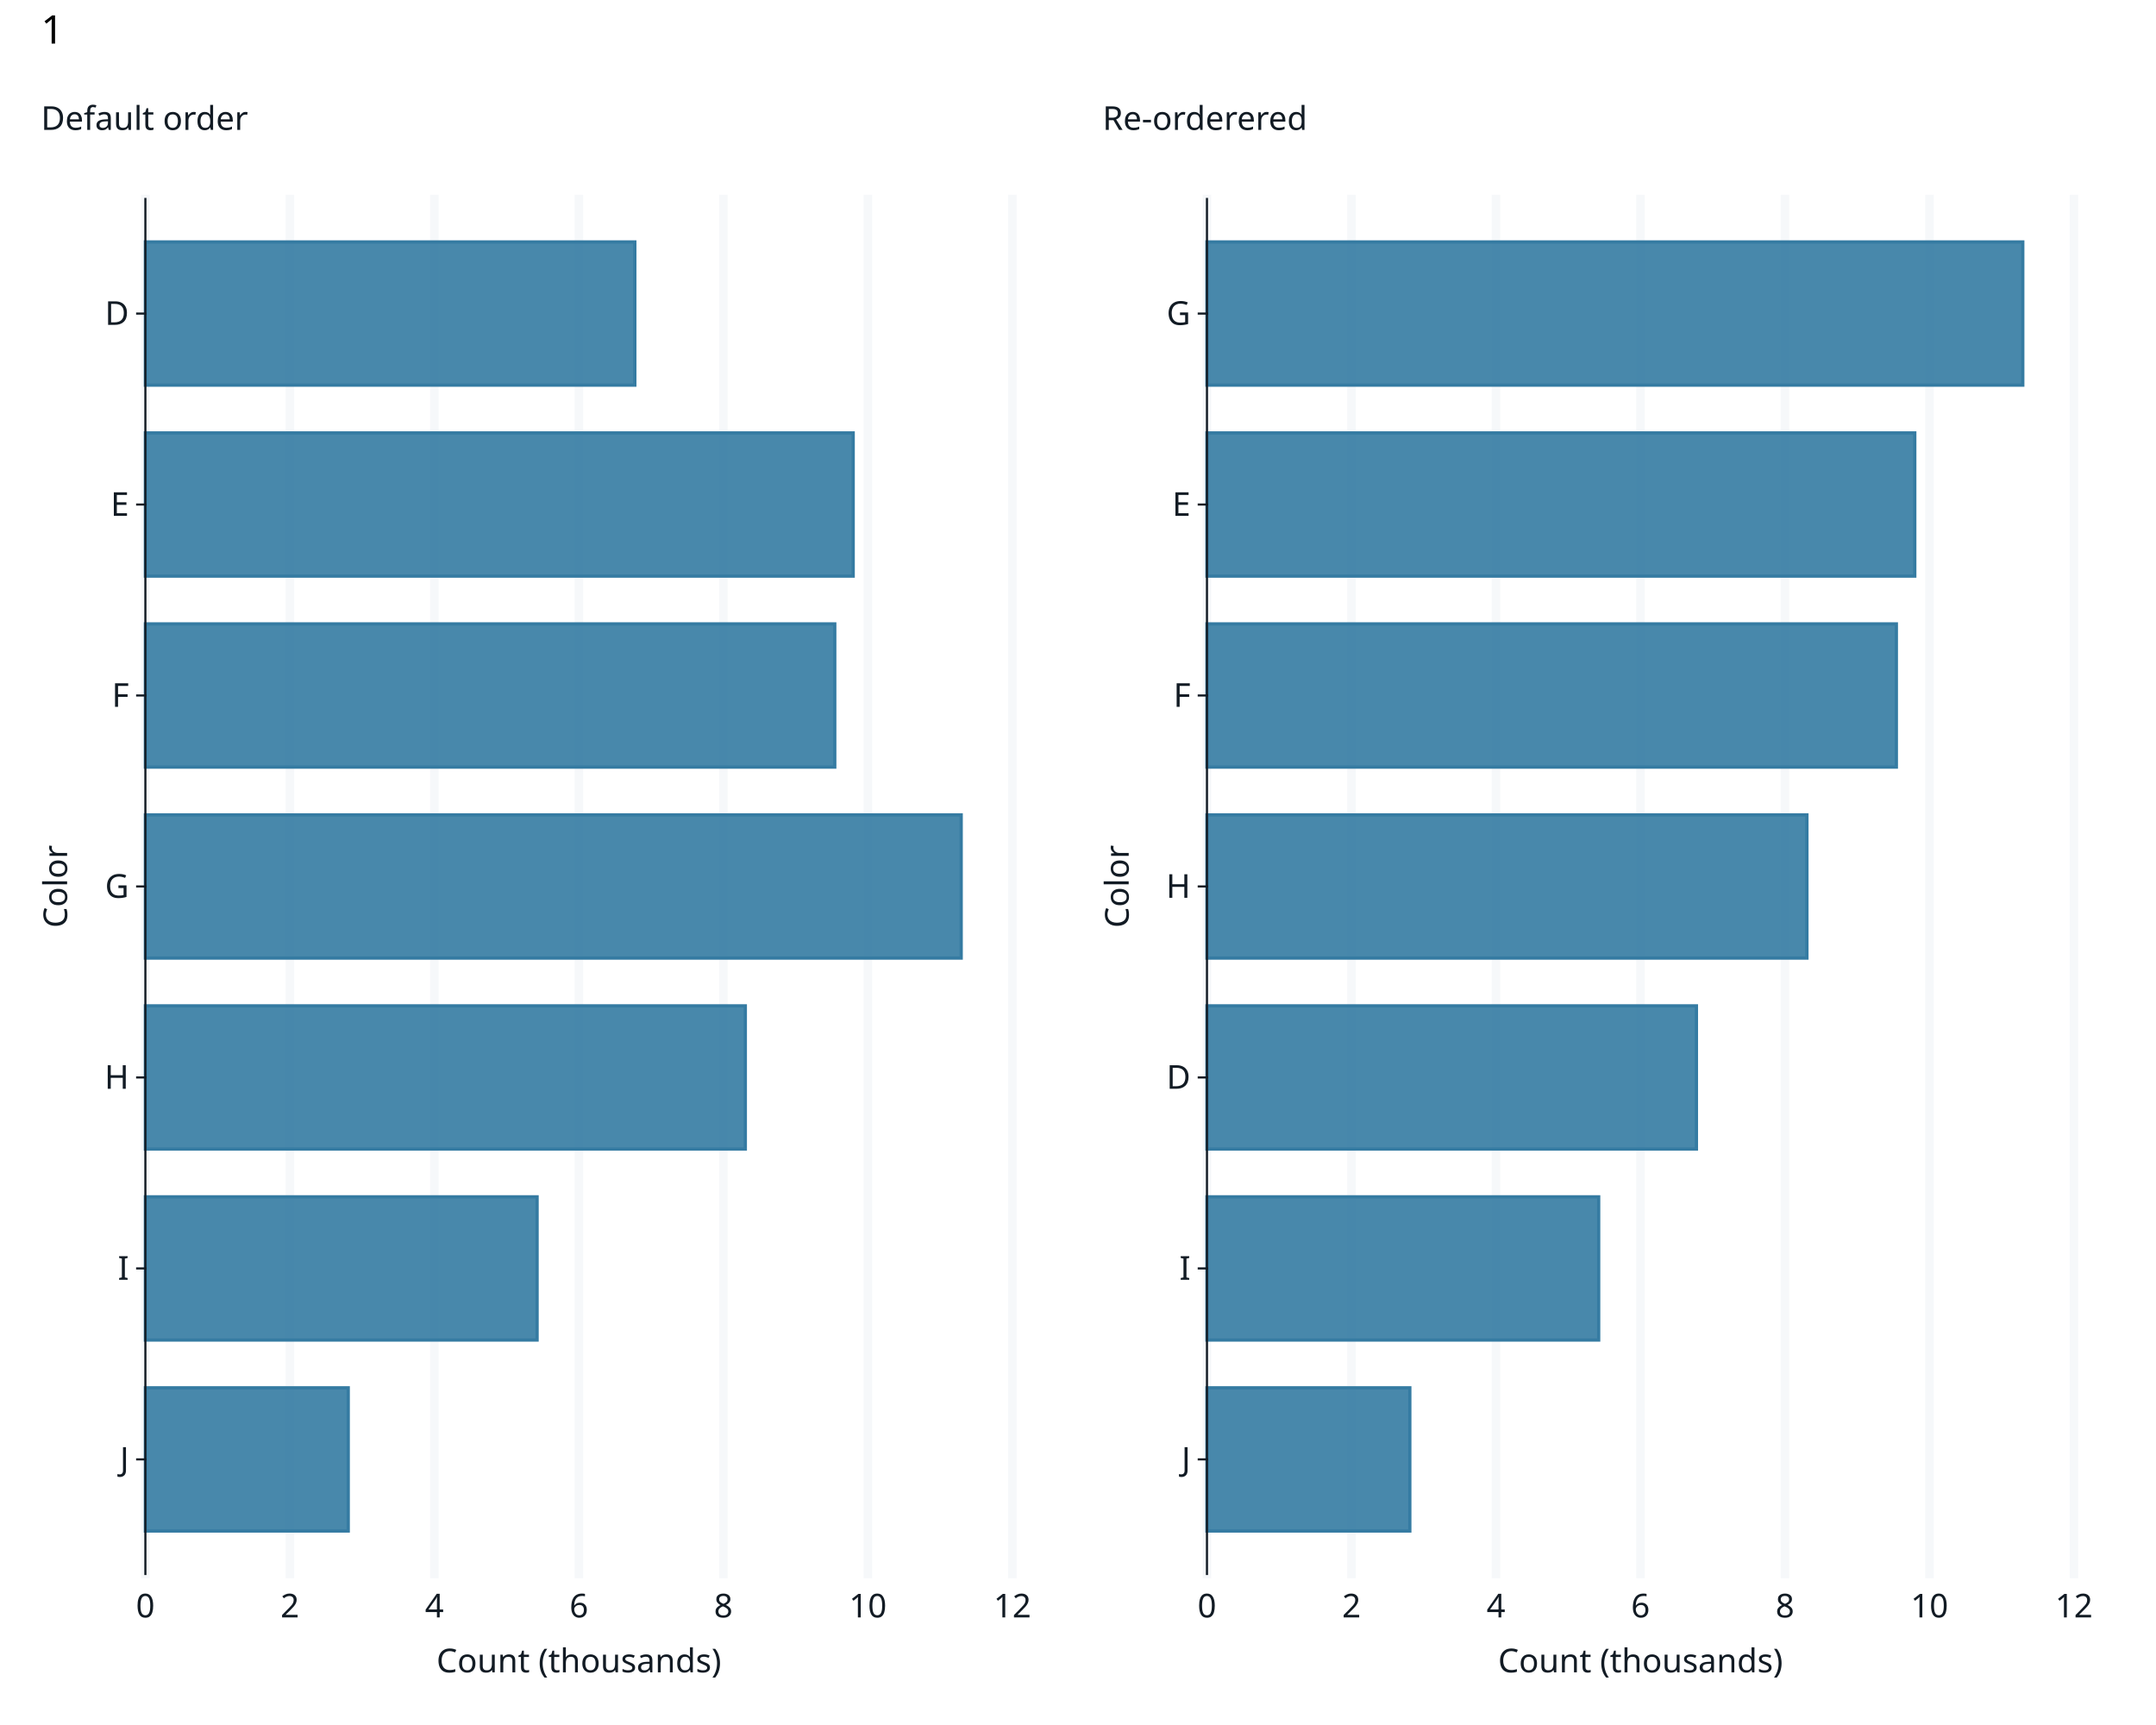
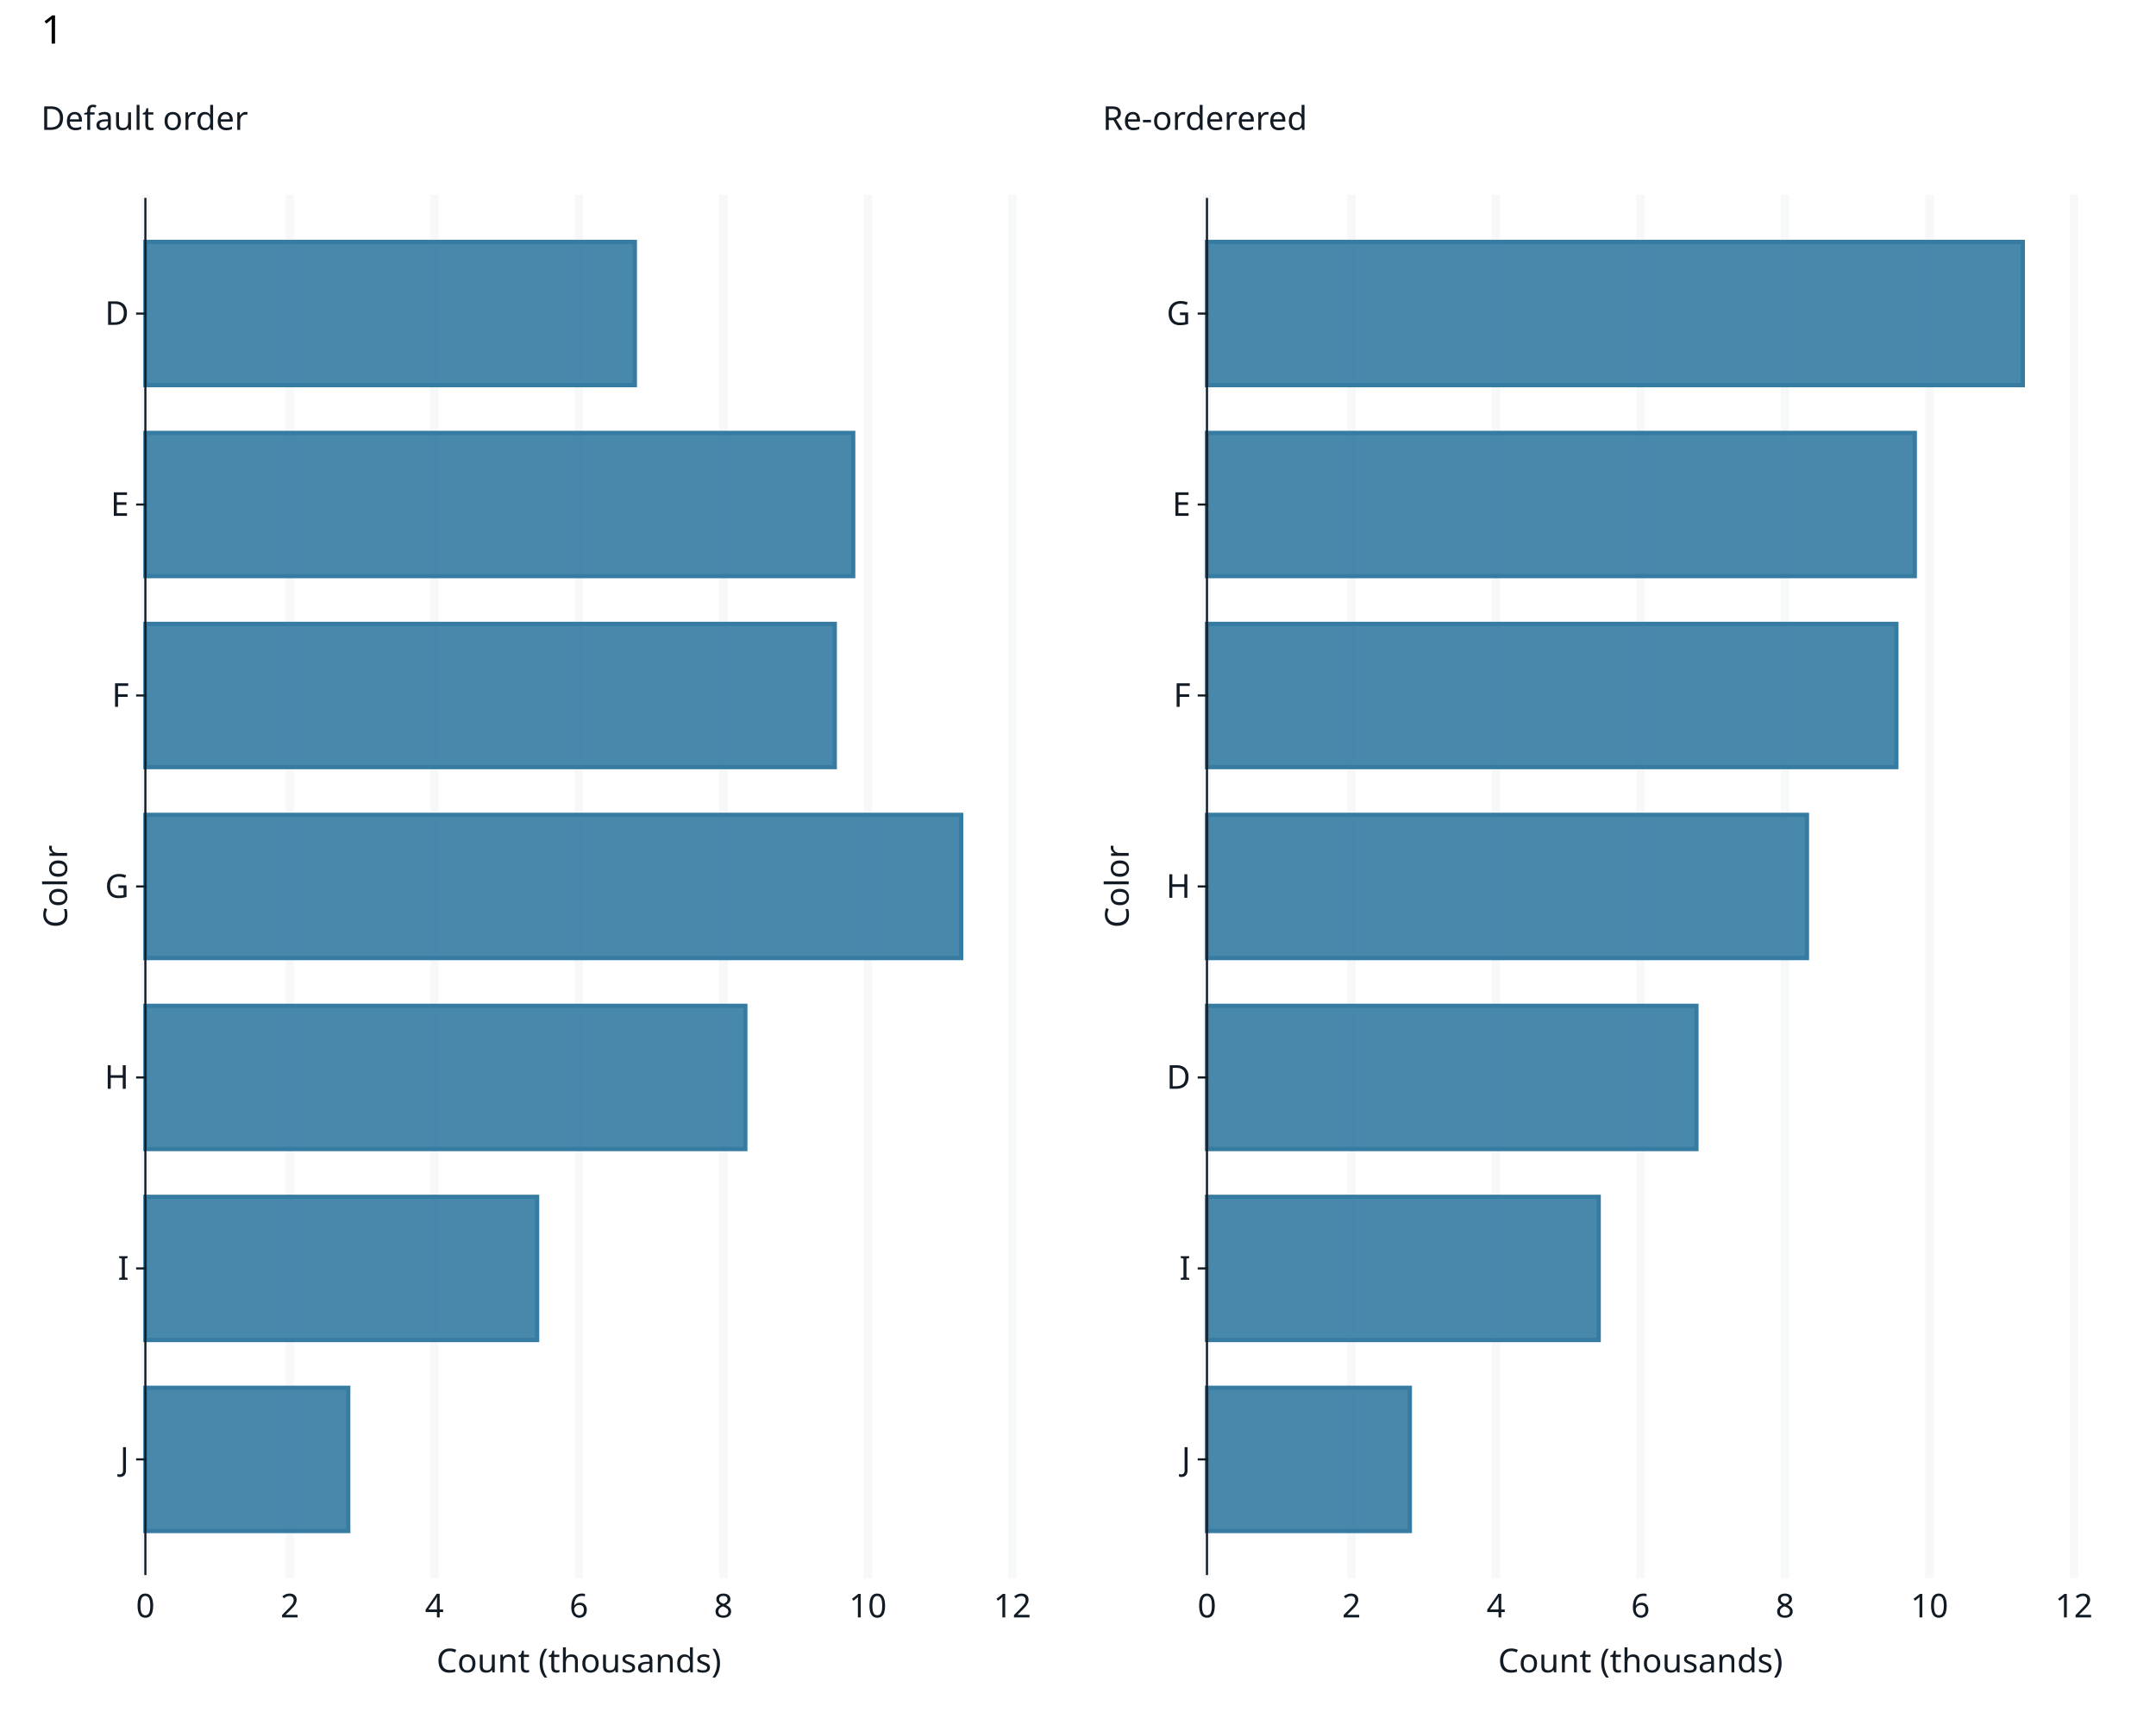
<svg xmlns="http://www.w3.org/2000/svg" class="svglite" data-engine-version="2.0" width="720.00pt" height="576.00pt" viewBox="0 0 720.00 576.00">
  <defs>
    <style type="text/css">
    .svglite line, .svglite polyline, .svglite polygon, .svglite path, .svglite rect, .svglite circle {
      fill: none;
      stroke: #000000;
      stroke-linecap: round;
      stroke-linejoin: round;
      stroke-miterlimit: 10.00;
    }
  </style>
  </defs>
  <rect width="100%" height="100%" style="stroke: none; fill: #FFFFFF;" />
  <defs>
    <clipPath id="cpMC4wMHw3MjAuMDB8MC4wMHw1NzYuMDA=">
      <rect x="0.00" y="0.00" width="720.00" height="576.00" />
    </clipPath>
  </defs>
  <g clip-path="url(#cpMC4wMHw3MjAuMDB8MC4wMHw1NzYuMDA=)">
    <rect x="0" y="0.00" width="720.00" height="576.00" style="stroke-width: 1.07; stroke: #FFFFFF; fill: #FFFFFF;" />
  </g>
  <defs>
    <clipPath id="cpNDguNTV8NjkyLjYwfDY2LjQ0fDUyNS41Nw==">
      <rect x="48.55" y="66.44" width="644.05" height="459.14" />
    </clipPath>
  </defs>
  <g clip-path="url(#cpNDguNTV8NjkyLjYwfDY2LjQ0fDUyNS41Nw==)">
</g>
  <g clip-path="url(#cpMC4wMHw3MjAuMDB8MC4wMHw1NzYuMDA=)">
</g>
  <defs>
    <clipPath id="cpNS40OHwzNjAuMDB8MjIuNzh8NTcwLjUy">
      <rect x="5.48" y="22.78" width="354.52" height="547.74" />
    </clipPath>
  </defs>
  <g clip-path="url(#cpNS40OHwzNjAuMDB8MjIuNzh8NTcwLjUy)">
    <rect x="5.48" y="22.78" width="354.52" height="547.74" style="stroke-width: 0.71; stroke: #FFFFFF; fill: #FFFFFF;" />
  </g>
  <g clip-path="url(#cpMC4wMHw3MjAuMDB8MC4wMHw1NzYuMDA=)">
    <rect x="48.55" y="66.44" width="289.53" height="459.14" style="stroke-width: 0.71; stroke: #FFFFFF; fill: #FFFFFF;" />
    <polyline points="48.55,525.57 48.55,66.44 " style="stroke-width: 2.85; stroke: #F6F8FA; stroke-linecap: square;" />
    <polyline points="96.81,525.57 96.81,66.44 " style="stroke-width: 2.85; stroke: #F6F8FA; stroke-linecap: square;" />
    <polyline points="145.06,525.57 145.06,66.44 " style="stroke-width: 2.85; stroke: #F6F8FA; stroke-linecap: square;" />
    <polyline points="193.32,525.57 193.32,66.44 " style="stroke-width: 2.85; stroke: #F6F8FA; stroke-linecap: square;" />
    <polyline points="241.57,525.57 241.57,66.44 " style="stroke-width: 2.85; stroke: #F6F8FA; stroke-linecap: square;" />
    <polyline points="289.83,525.57 289.83,66.44 " style="stroke-width: 2.85; stroke: #F6F8FA; stroke-linecap: square;" />
    <polyline points="338.08,525.57 338.08,66.44 " style="stroke-width: 2.85; stroke: #F6F8FA; stroke-linecap: square;" />
-     <rect x="48.55" y="80.78" width="163.46" height="47.83" style="stroke-width: 1.07; stroke: #357BA2; stroke-linecap: butt; stroke-linejoin: miter; fill: #357BA2; fill-opacity: 0.90;" />
-     <rect x="48.55" y="144.55" width="236.38" height="47.83" style="stroke-width: 1.07; stroke: #357BA2; stroke-linecap: butt; stroke-linejoin: miter; fill: #357BA2; fill-opacity: 0.90;" />
-     <rect x="48.55" y="208.32" width="230.23" height="47.83" style="stroke-width: 1.07; stroke: #357BA2; stroke-linecap: butt; stroke-linejoin: miter; fill: #357BA2; fill-opacity: 0.90;" />
-     <rect x="48.55" y="272.09" width="272.45" height="47.83" style="stroke-width: 1.07; stroke: #357BA2; stroke-linecap: butt; stroke-linejoin: miter; fill: #357BA2; fill-opacity: 0.90;" />
-     <rect x="48.55" y="335.86" width="200.36" height="47.83" style="stroke-width: 1.07; stroke: #357BA2; stroke-linecap: butt; stroke-linejoin: miter; fill: #357BA2; fill-opacity: 0.90;" />
-     <rect x="48.55" y="399.63" width="130.82" height="47.83" style="stroke-width: 1.07; stroke: #357BA2; stroke-linecap: butt; stroke-linejoin: miter; fill: #357BA2; fill-opacity: 0.90;" />
-     <rect x="48.55" y="463.40" width="67.75" height="47.83" style="stroke-width: 1.07; stroke: #357BA2; stroke-linecap: butt; stroke-linejoin: miter; fill: #357BA2; fill-opacity: 0.90;" />
+     <rect x="48.55" y="80.78" width="163.46" height="47.83" style="stroke-width: 1.41; stroke: #357BA2; stroke-linecap: butt; stroke-linejoin: miter; fill: #357BA2; fill-opacity: 0.90;" />
+     <rect x="48.55" y="144.55" width="236.38" height="47.83" style="stroke-width: 1.41; stroke: #357BA2; stroke-linecap: butt; stroke-linejoin: miter; fill: #357BA2; fill-opacity: 0.90;" />
+     <rect x="48.55" y="208.32" width="230.23" height="47.83" style="stroke-width: 1.41; stroke: #357BA2; stroke-linecap: butt; stroke-linejoin: miter; fill: #357BA2; fill-opacity: 0.90;" />
+     <rect x="48.55" y="272.09" width="272.45" height="47.83" style="stroke-width: 1.41; stroke: #357BA2; stroke-linecap: butt; stroke-linejoin: miter; fill: #357BA2; fill-opacity: 0.90;" />
+     <rect x="48.55" y="335.86" width="200.36" height="47.83" style="stroke-width: 1.41; stroke: #357BA2; stroke-linecap: butt; stroke-linejoin: miter; fill: #357BA2; fill-opacity: 0.90;" />
+     <rect x="48.55" y="399.63" width="130.82" height="47.83" style="stroke-width: 1.41; stroke: #357BA2; stroke-linecap: butt; stroke-linejoin: miter; fill: #357BA2; fill-opacity: 0.90;" />
+     <rect x="48.55" y="463.40" width="67.75" height="47.83" style="stroke-width: 1.41; stroke: #357BA2; stroke-linecap: butt; stroke-linejoin: miter; fill: #357BA2; fill-opacity: 0.90;" />
    <polyline points="48.55,525.57 48.55,66.44 " style="stroke-width: 0.71; stroke: #121B24; stroke-linecap: square;" />
    <text x="43.07" y="491.09" text-anchor="end" style="font-size: 11.00px; fill: #121B24; font-family: sans;" textLength="5.50px" lengthAdjust="spacingAndGlyphs">J</text>
    <text x="43.07" y="427.33" text-anchor="end" style="font-size: 11.00px; fill: #121B24; font-family: sans;" textLength="3.06px" lengthAdjust="spacingAndGlyphs">I</text>
    <text x="43.07" y="363.56" text-anchor="end" style="font-size: 11.00px; fill: #121B24; font-family: sans;" textLength="7.95px" lengthAdjust="spacingAndGlyphs">H</text>
    <text x="43.07" y="299.79" text-anchor="end" style="font-size: 11.00px; fill: #121B24; font-family: sans;" textLength="8.56px" lengthAdjust="spacingAndGlyphs">G</text>
    <text x="43.07" y="236.02" text-anchor="end" style="font-size: 11.00px; fill: #121B24; font-family: sans;" textLength="6.72px" lengthAdjust="spacingAndGlyphs">F</text>
    <text x="43.07" y="172.25" text-anchor="end" style="font-size: 11.00px; fill: #121B24; font-family: sans;" textLength="7.34px" lengthAdjust="spacingAndGlyphs">E</text>
    <text x="43.07" y="108.48" text-anchor="end" style="font-size: 11.00px; fill: #121B24; font-family: sans;" textLength="7.95px" lengthAdjust="spacingAndGlyphs">D</text>
    <polyline points="45.81,487.31 48.55,487.31 " style="stroke-width: 0.71; stroke: #121B24; stroke-linecap: square;" />
    <polyline points="45.81,423.54 48.55,423.54 " style="stroke-width: 0.71; stroke: #121B24; stroke-linecap: square;" />
    <polyline points="45.81,359.77 48.55,359.77 " style="stroke-width: 0.71; stroke: #121B24; stroke-linecap: square;" />
    <polyline points="45.81,296.00 48.55,296.00 " style="stroke-width: 0.71; stroke: #121B24; stroke-linecap: square;" />
    <polyline points="45.81,232.23 48.55,232.23 " style="stroke-width: 0.71; stroke: #121B24; stroke-linecap: square;" />
    <polyline points="45.81,168.47 48.55,168.47 " style="stroke-width: 0.71; stroke: #121B24; stroke-linecap: square;" />
    <polyline points="45.81,104.70 48.55,104.70 " style="stroke-width: 0.71; stroke: #121B24; stroke-linecap: square;" />
    <text x="48.55" y="540.08" text-anchor="middle" style="font-size: 11.00px; fill: #121B24; font-family: sans;" textLength="6.12px" lengthAdjust="spacingAndGlyphs">0</text>
    <text x="96.81" y="540.08" text-anchor="middle" style="font-size: 11.00px; fill: #121B24; font-family: sans;" textLength="6.12px" lengthAdjust="spacingAndGlyphs">2</text>
    <text x="145.06" y="540.08" text-anchor="middle" style="font-size: 11.00px; fill: #121B24; font-family: sans;" textLength="6.12px" lengthAdjust="spacingAndGlyphs">4</text>
    <text x="193.32" y="540.08" text-anchor="middle" style="font-size: 11.00px; fill: #121B24; font-family: sans;" textLength="6.12px" lengthAdjust="spacingAndGlyphs">6</text>
    <text x="241.57" y="540.08" text-anchor="middle" style="font-size: 11.00px; fill: #121B24; font-family: sans;" textLength="6.12px" lengthAdjust="spacingAndGlyphs">8</text>
    <text x="289.83" y="540.08" text-anchor="middle" style="font-size: 11.00px; fill: #121B24; font-family: sans;" textLength="12.24px" lengthAdjust="spacingAndGlyphs">10</text>
    <text x="338.08" y="540.08" text-anchor="middle" style="font-size: 11.00px; fill: #121B24; font-family: sans;" textLength="12.24px" lengthAdjust="spacingAndGlyphs">12</text>
    <text x="193.32" y="558.42" text-anchor="middle" style="font-size: 11.00px; fill: #121B24; font-family: sans;" textLength="90.51px" lengthAdjust="spacingAndGlyphs">Count (thousands)</text>
    <text transform="translate(22.41,296.00) rotate(-90)" text-anchor="middle" style="font-size: 11.00px; fill: #121B24; font-family: sans;" textLength="26.29px" lengthAdjust="spacingAndGlyphs">Color</text>
    <text x="13.70" y="31.50" style="font-size: 11.00px; fill: #121B24; font-family: sans;" textLength="0.00px" lengthAdjust="spacingAndGlyphs" />
    <text x="13.70" y="43.38" style="font-size: 11.00px; fill: #121B24; font-family: sans;" textLength="63.59px" lengthAdjust="spacingAndGlyphs">Default order</text>
  </g>
  <defs>
    <clipPath id="cpMzYwLjAwfDcxNC41MnwyMi43OHw1NzAuNTI=">
      <rect x="360.00" y="22.78" width="354.52" height="547.74" />
    </clipPath>
  </defs>
  <g clip-path="url(#cpMzYwLjAwfDcxNC41MnwyMi43OHw1NzAuNTI=)">
    <rect x="360.00" y="22.78" width="354.52" height="547.74" style="stroke-width: 0.71; stroke: #FFFFFF; fill: #FFFFFF;" />
  </g>
  <g clip-path="url(#cpMC4wMHw3MjAuMDB8MC4wMHw1NzYuMDA=)">
    <rect x="403.07" y="66.44" width="289.53" height="459.14" style="stroke-width: 0.71; stroke: #FFFFFF; fill: #FFFFFF;" />
    <polyline points="403.07,525.57 403.07,66.44 " style="stroke-width: 2.85; stroke: #F6F8FA; stroke-linecap: square;" />
    <polyline points="451.33,525.57 451.33,66.44 " style="stroke-width: 2.85; stroke: #F6F8FA; stroke-linecap: square;" />
    <polyline points="499.58,525.57 499.58,66.44 " style="stroke-width: 2.85; stroke: #F6F8FA; stroke-linecap: square;" />
    <polyline points="547.84,525.57 547.84,66.44 " style="stroke-width: 2.85; stroke: #F6F8FA; stroke-linecap: square;" />
    <polyline points="596.09,525.57 596.09,66.44 " style="stroke-width: 2.85; stroke: #F6F8FA; stroke-linecap: square;" />
    <polyline points="644.35,525.57 644.35,66.44 " style="stroke-width: 2.85; stroke: #F6F8FA; stroke-linecap: square;" />
    <polyline points="692.60,525.57 692.60,66.44 " style="stroke-width: 2.85; stroke: #F6F8FA; stroke-linecap: square;" />
-     <rect x="403.07" y="335.86" width="163.46" height="47.83" style="stroke-width: 1.07; stroke: #357BA2; stroke-linecap: butt; stroke-linejoin: miter; fill: #357BA2; fill-opacity: 0.90;" />
-     <rect x="403.07" y="144.55" width="236.38" height="47.83" style="stroke-width: 1.07; stroke: #357BA2; stroke-linecap: butt; stroke-linejoin: miter; fill: #357BA2; fill-opacity: 0.90;" />
-     <rect x="403.07" y="208.32" width="230.23" height="47.83" style="stroke-width: 1.07; stroke: #357BA2; stroke-linecap: butt; stroke-linejoin: miter; fill: #357BA2; fill-opacity: 0.90;" />
-     <rect x="403.07" y="80.78" width="272.45" height="47.83" style="stroke-width: 1.07; stroke: #357BA2; stroke-linecap: butt; stroke-linejoin: miter; fill: #357BA2; fill-opacity: 0.90;" />
-     <rect x="403.07" y="272.09" width="200.36" height="47.83" style="stroke-width: 1.07; stroke: #357BA2; stroke-linecap: butt; stroke-linejoin: miter; fill: #357BA2; fill-opacity: 0.90;" />
-     <rect x="403.07" y="399.63" width="130.82" height="47.83" style="stroke-width: 1.07; stroke: #357BA2; stroke-linecap: butt; stroke-linejoin: miter; fill: #357BA2; fill-opacity: 0.90;" />
-     <rect x="403.07" y="463.40" width="67.75" height="47.83" style="stroke-width: 1.07; stroke: #357BA2; stroke-linecap: butt; stroke-linejoin: miter; fill: #357BA2; fill-opacity: 0.90;" />
+     <rect x="403.07" y="335.86" width="163.46" height="47.83" style="stroke-width: 1.41; stroke: #357BA2; stroke-linecap: butt; stroke-linejoin: miter; fill: #357BA2; fill-opacity: 0.90;" />
+     <rect x="403.07" y="144.55" width="236.38" height="47.83" style="stroke-width: 1.41; stroke: #357BA2; stroke-linecap: butt; stroke-linejoin: miter; fill: #357BA2; fill-opacity: 0.90;" />
+     <rect x="403.07" y="208.32" width="230.23" height="47.83" style="stroke-width: 1.41; stroke: #357BA2; stroke-linecap: butt; stroke-linejoin: miter; fill: #357BA2; fill-opacity: 0.90;" />
+     <rect x="403.07" y="80.78" width="272.45" height="47.83" style="stroke-width: 1.41; stroke: #357BA2; stroke-linecap: butt; stroke-linejoin: miter; fill: #357BA2; fill-opacity: 0.90;" />
+     <rect x="403.07" y="272.09" width="200.36" height="47.83" style="stroke-width: 1.41; stroke: #357BA2; stroke-linecap: butt; stroke-linejoin: miter; fill: #357BA2; fill-opacity: 0.90;" />
+     <rect x="403.07" y="399.63" width="130.82" height="47.83" style="stroke-width: 1.41; stroke: #357BA2; stroke-linecap: butt; stroke-linejoin: miter; fill: #357BA2; fill-opacity: 0.90;" />
+     <rect x="403.07" y="463.40" width="67.75" height="47.83" style="stroke-width: 1.41; stroke: #357BA2; stroke-linecap: butt; stroke-linejoin: miter; fill: #357BA2; fill-opacity: 0.90;" />
    <polyline points="403.07,525.57 403.07,66.44 " style="stroke-width: 0.71; stroke: #121B24; stroke-linecap: square;" />
    <text x="397.59" y="491.09" text-anchor="end" style="font-size: 11.00px; fill: #121B24; font-family: sans;" textLength="5.50px" lengthAdjust="spacingAndGlyphs">J</text>
    <text x="397.59" y="427.33" text-anchor="end" style="font-size: 11.00px; fill: #121B24; font-family: sans;" textLength="3.06px" lengthAdjust="spacingAndGlyphs">I</text>
    <text x="397.59" y="363.56" text-anchor="end" style="font-size: 11.00px; fill: #121B24; font-family: sans;" textLength="7.95px" lengthAdjust="spacingAndGlyphs">D</text>
    <text x="397.59" y="299.79" text-anchor="end" style="font-size: 11.00px; fill: #121B24; font-family: sans;" textLength="7.95px" lengthAdjust="spacingAndGlyphs">H</text>
    <text x="397.59" y="236.02" text-anchor="end" style="font-size: 11.00px; fill: #121B24; font-family: sans;" textLength="6.72px" lengthAdjust="spacingAndGlyphs">F</text>
    <text x="397.59" y="172.25" text-anchor="end" style="font-size: 11.00px; fill: #121B24; font-family: sans;" textLength="7.34px" lengthAdjust="spacingAndGlyphs">E</text>
    <text x="397.59" y="108.48" text-anchor="end" style="font-size: 11.00px; fill: #121B24; font-family: sans;" textLength="8.56px" lengthAdjust="spacingAndGlyphs">G</text>
    <polyline points="400.33,487.31 403.07,487.31 " style="stroke-width: 0.71; stroke: #121B24; stroke-linecap: square;" />
    <polyline points="400.33,423.54 403.07,423.54 " style="stroke-width: 0.71; stroke: #121B24; stroke-linecap: square;" />
    <polyline points="400.33,359.77 403.07,359.77 " style="stroke-width: 0.71; stroke: #121B24; stroke-linecap: square;" />
    <polyline points="400.33,296.00 403.07,296.00 " style="stroke-width: 0.71; stroke: #121B24; stroke-linecap: square;" />
    <polyline points="400.33,232.23 403.07,232.23 " style="stroke-width: 0.71; stroke: #121B24; stroke-linecap: square;" />
    <polyline points="400.33,168.47 403.07,168.47 " style="stroke-width: 0.71; stroke: #121B24; stroke-linecap: square;" />
    <polyline points="400.33,104.70 403.07,104.70 " style="stroke-width: 0.71; stroke: #121B24; stroke-linecap: square;" />
    <text x="403.07" y="540.08" text-anchor="middle" style="font-size: 11.00px; fill: #121B24; font-family: sans;" textLength="6.12px" lengthAdjust="spacingAndGlyphs">0</text>
    <text x="451.33" y="540.08" text-anchor="middle" style="font-size: 11.00px; fill: #121B24; font-family: sans;" textLength="6.12px" lengthAdjust="spacingAndGlyphs">2</text>
    <text x="499.58" y="540.08" text-anchor="middle" style="font-size: 11.00px; fill: #121B24; font-family: sans;" textLength="6.12px" lengthAdjust="spacingAndGlyphs">4</text>
    <text x="547.84" y="540.08" text-anchor="middle" style="font-size: 11.00px; fill: #121B24; font-family: sans;" textLength="6.12px" lengthAdjust="spacingAndGlyphs">6</text>
    <text x="596.09" y="540.08" text-anchor="middle" style="font-size: 11.00px; fill: #121B24; font-family: sans;" textLength="6.12px" lengthAdjust="spacingAndGlyphs">8</text>
    <text x="644.35" y="540.08" text-anchor="middle" style="font-size: 11.00px; fill: #121B24; font-family: sans;" textLength="12.24px" lengthAdjust="spacingAndGlyphs">10</text>
    <text x="692.60" y="540.08" text-anchor="middle" style="font-size: 11.00px; fill: #121B24; font-family: sans;" textLength="12.24px" lengthAdjust="spacingAndGlyphs">12</text>
    <text x="547.84" y="558.42" text-anchor="middle" style="font-size: 11.00px; fill: #121B24; font-family: sans;" textLength="90.51px" lengthAdjust="spacingAndGlyphs">Count (thousands)</text>
    <text transform="translate(376.93,296.00) rotate(-90)" text-anchor="middle" style="font-size: 11.00px; fill: #121B24; font-family: sans;" textLength="26.29px" lengthAdjust="spacingAndGlyphs">Color</text>
    <text x="368.22" y="31.50" style="font-size: 11.00px; fill: #121B24; font-family: sans;" textLength="0.00px" lengthAdjust="spacingAndGlyphs" />
    <text x="368.22" y="43.38" style="font-size: 11.00px; fill: #121B24; font-family: sans;" textLength="65.43px" lengthAdjust="spacingAndGlyphs">Re-orderered</text>
    <text x="13.70" y="14.56" style="font-size: 13.20px; font-family: sans;" textLength="7.34px" lengthAdjust="spacingAndGlyphs">1</text>
  </g>
</svg>
